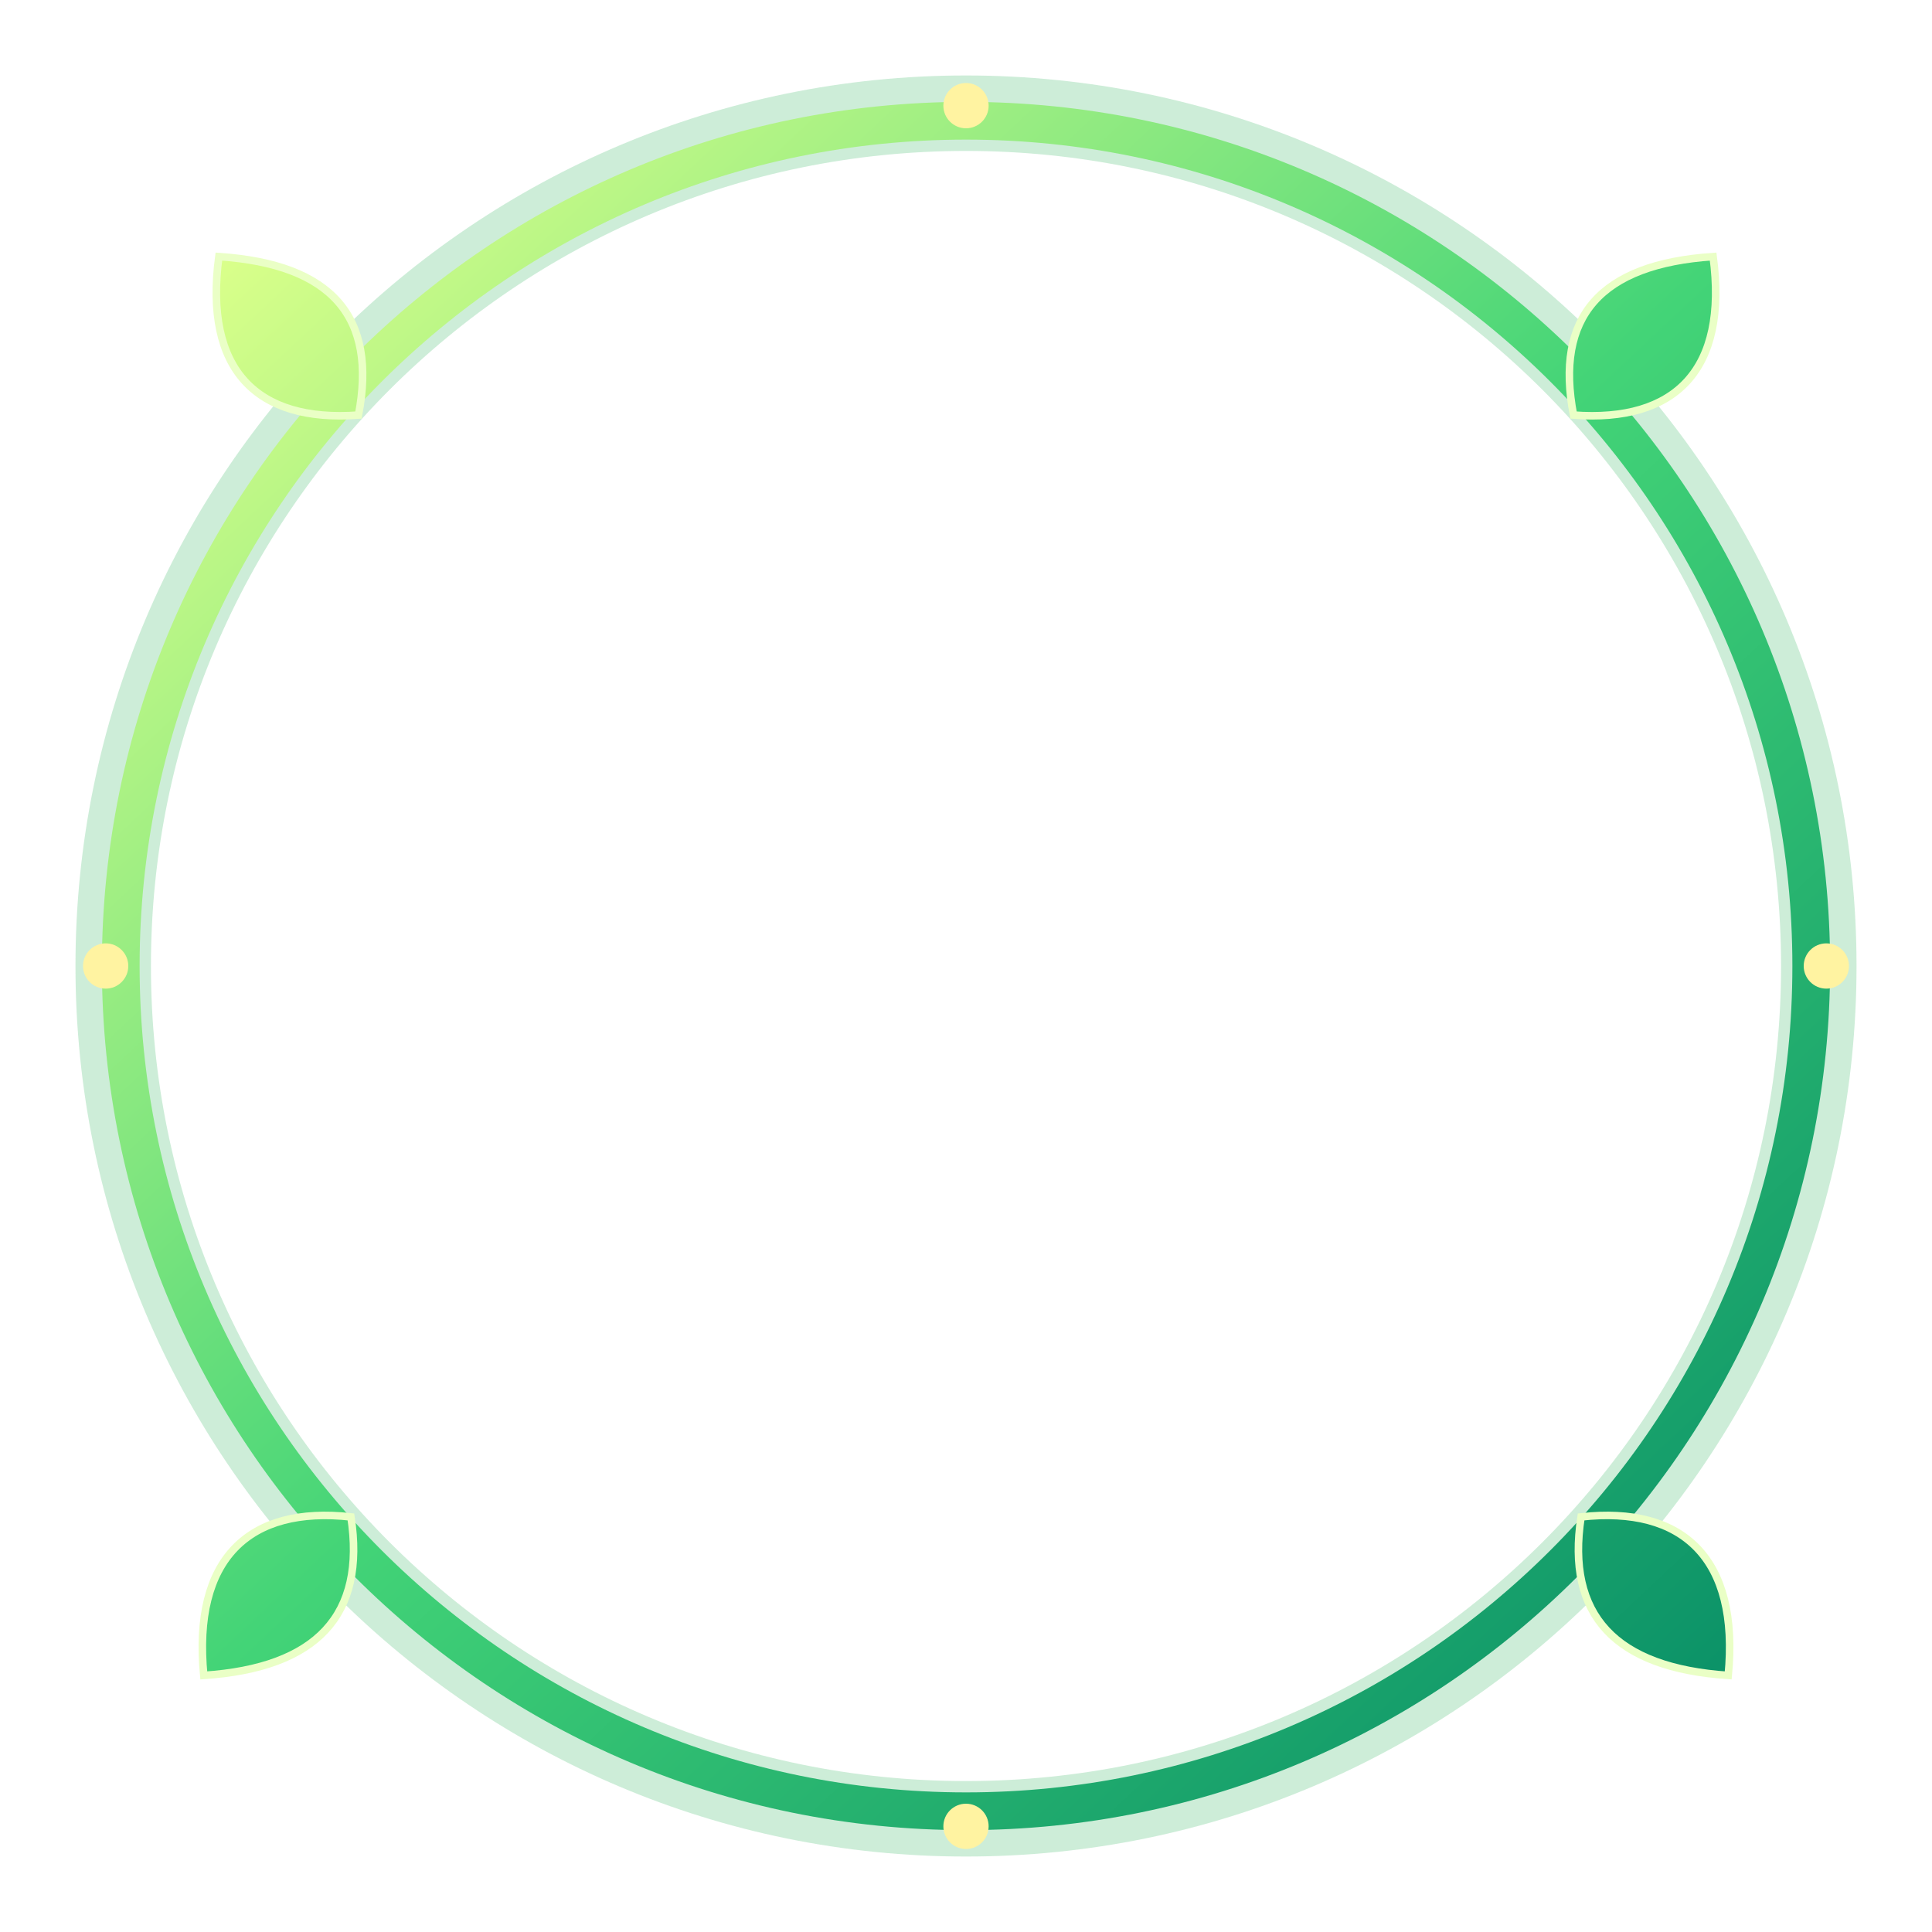
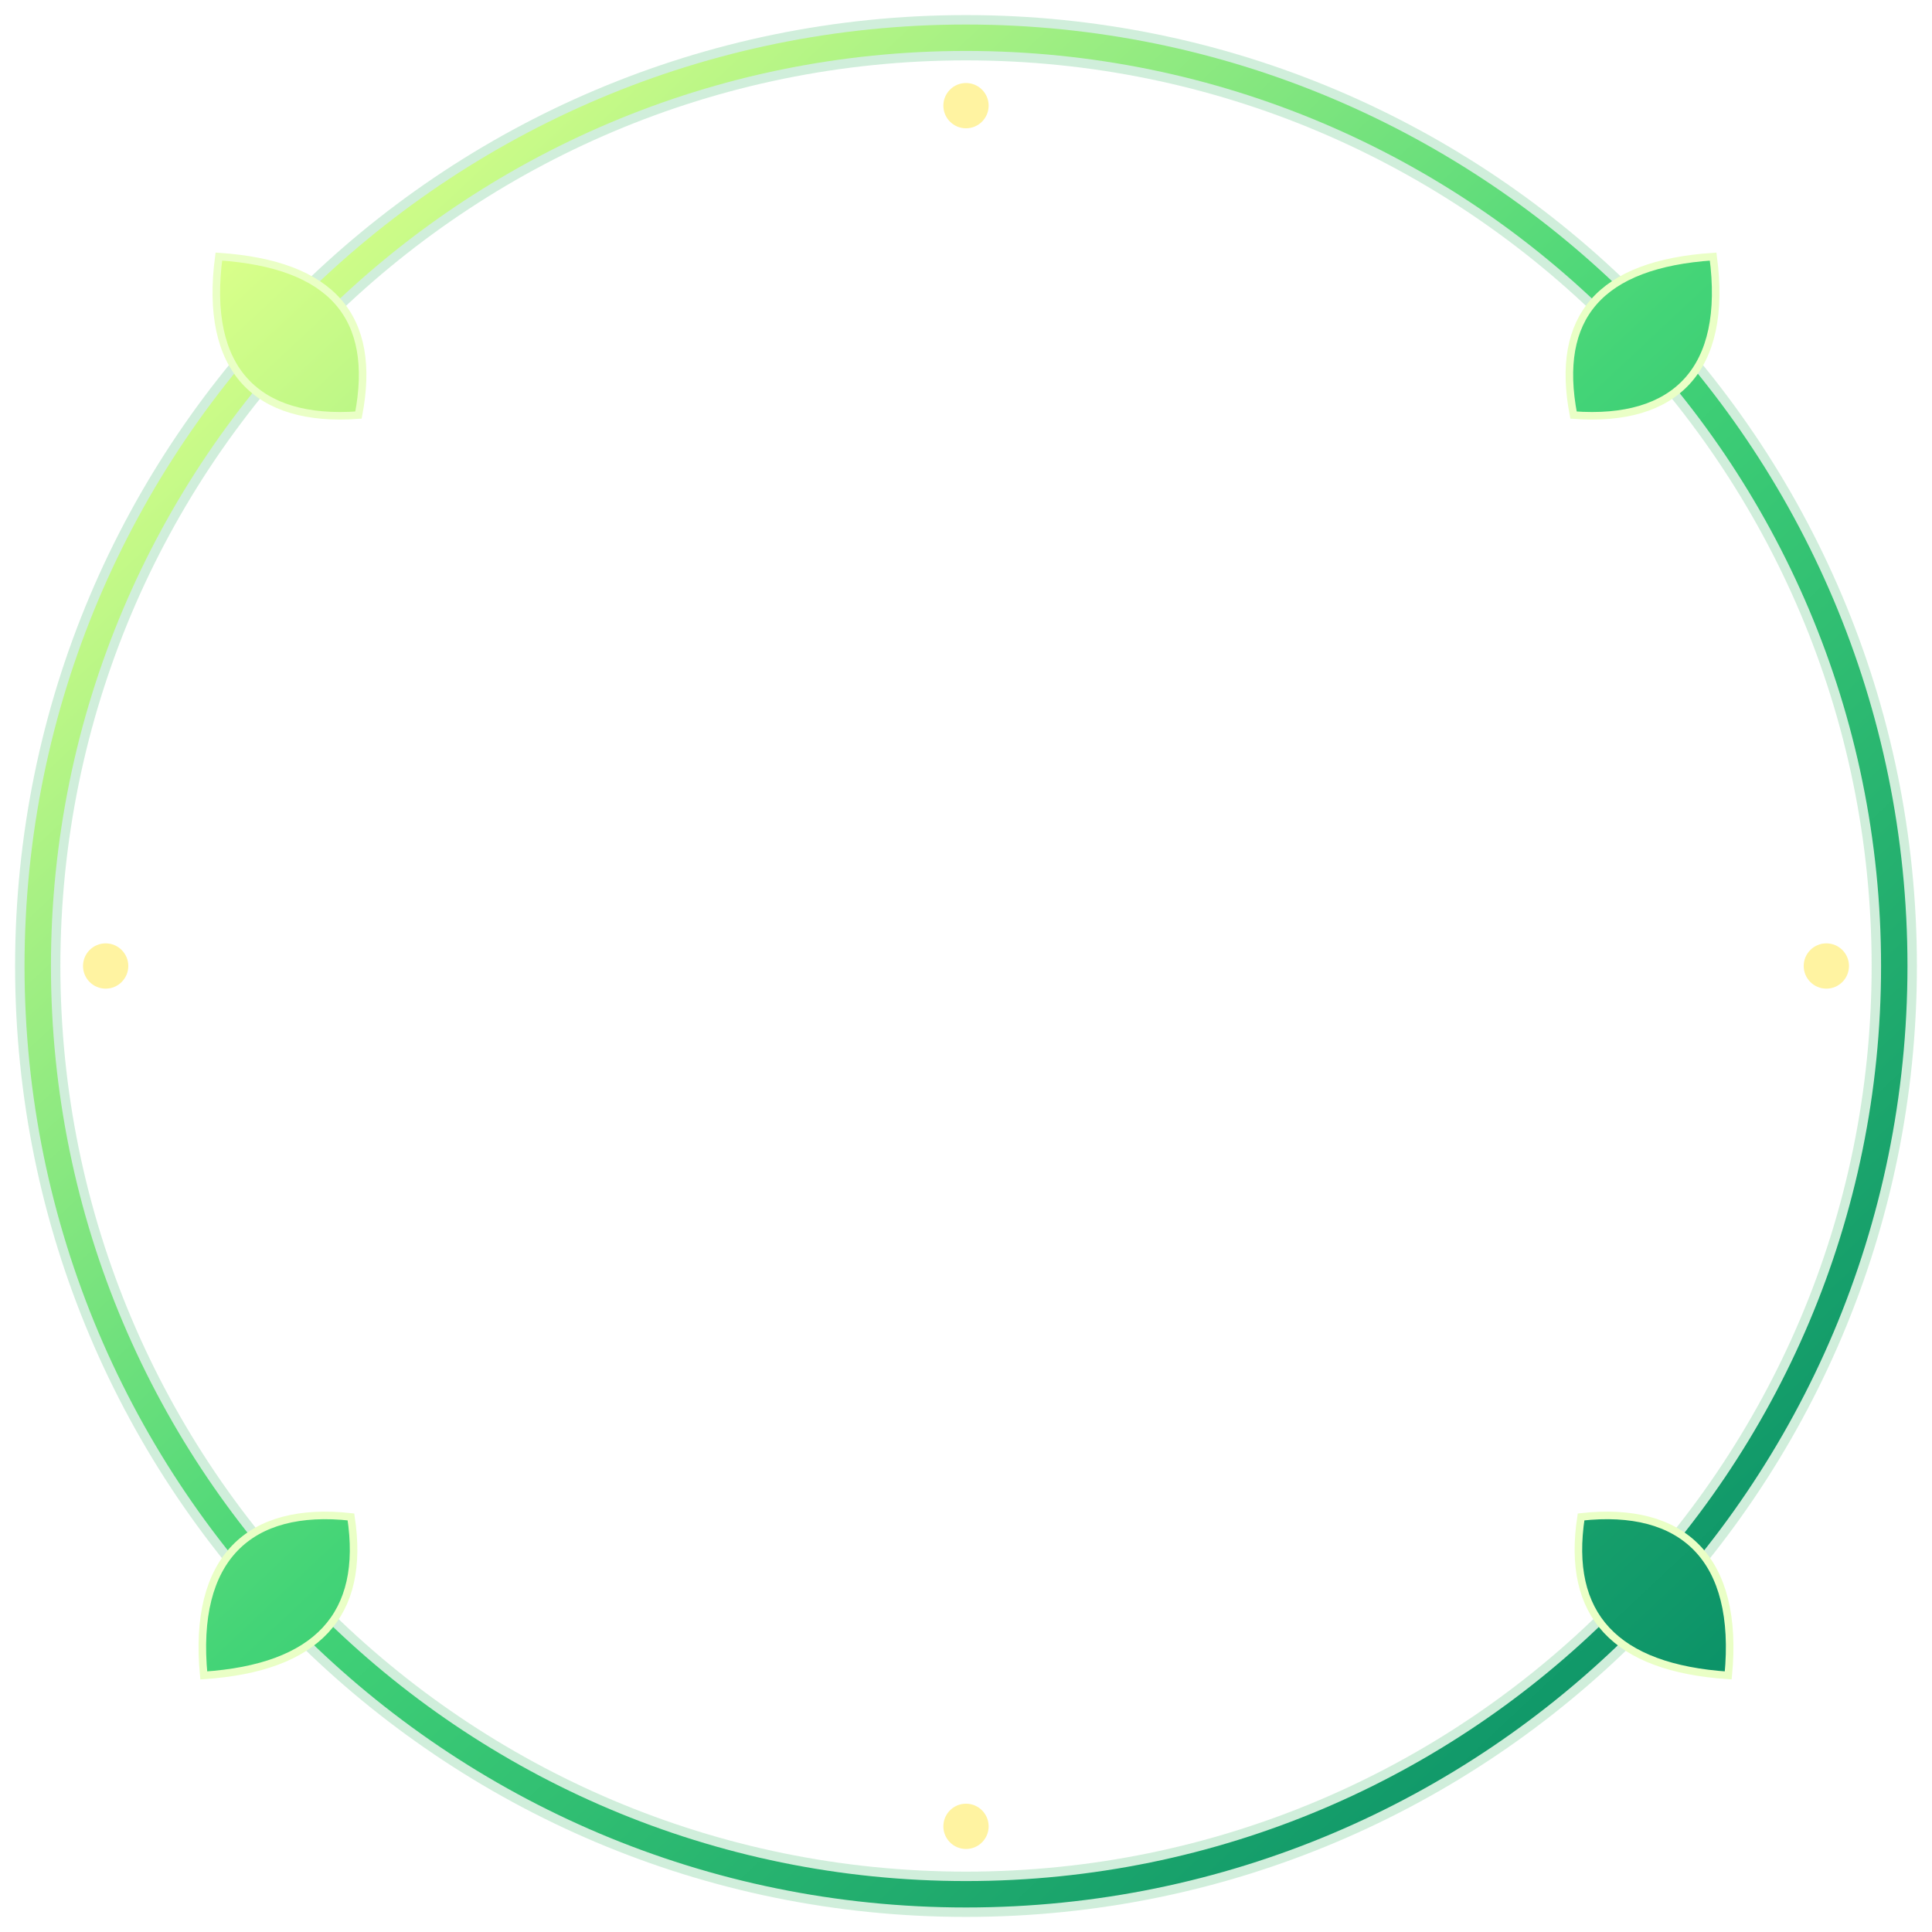
<svg xmlns="http://www.w3.org/2000/svg" viewBox="0 0 512 512">
  <defs>
    <linearGradient id="leaf" x1="70" y1="60" x2="440" y2="455" gradientUnits="userSpaceOnUse">
      <stop stop-color="#d9ff8a" />
      <stop offset=".5" stop-color="#43d477" />
      <stop offset="1" stop-color="#0c9368" />
    </linearGradient>
  </defs>
-   <circle cx="256" cy="256" r="226" fill="none" stroke="#4cbf74" stroke-opacity=".28" stroke-width="20" />
-   <circle cx="256" cy="256" r="224" fill="none" stroke="url(#leaf)" stroke-width="10" />
+   <circle cx="256" cy="256" r="246" fill="none" stroke="#4cbf74" stroke-opacity=".26" stroke-width="12" />
+   <circle cx="256" cy="256" r="246" fill="none" stroke="url(#leaf)" stroke-width="7" />
  <g fill="url(#leaf)" stroke="#eaffc6" stroke-width="2">
    <path d="M58 68c30 2 42 16 37 42-27 2-41-12-37-42z" />
    <path d="M454 68c-30 2-42 16-37 42 27 2 41-12 37-42z" />
    <path d="M54 444c30-2 43-16 39-42-27-3-42 11-39 42z" />
    <path d="M458 444c-30-2-43-16-39-42 27-3 42 11 39 42z" />
  </g>
  <g fill="#fff3a1">
    <circle cx="256" cy="28" r="6" />
    <circle cx="256" cy="484" r="6" />
    <circle cx="28" cy="256" r="6" />
    <circle cx="484" cy="256" r="6" />
  </g>
</svg>
